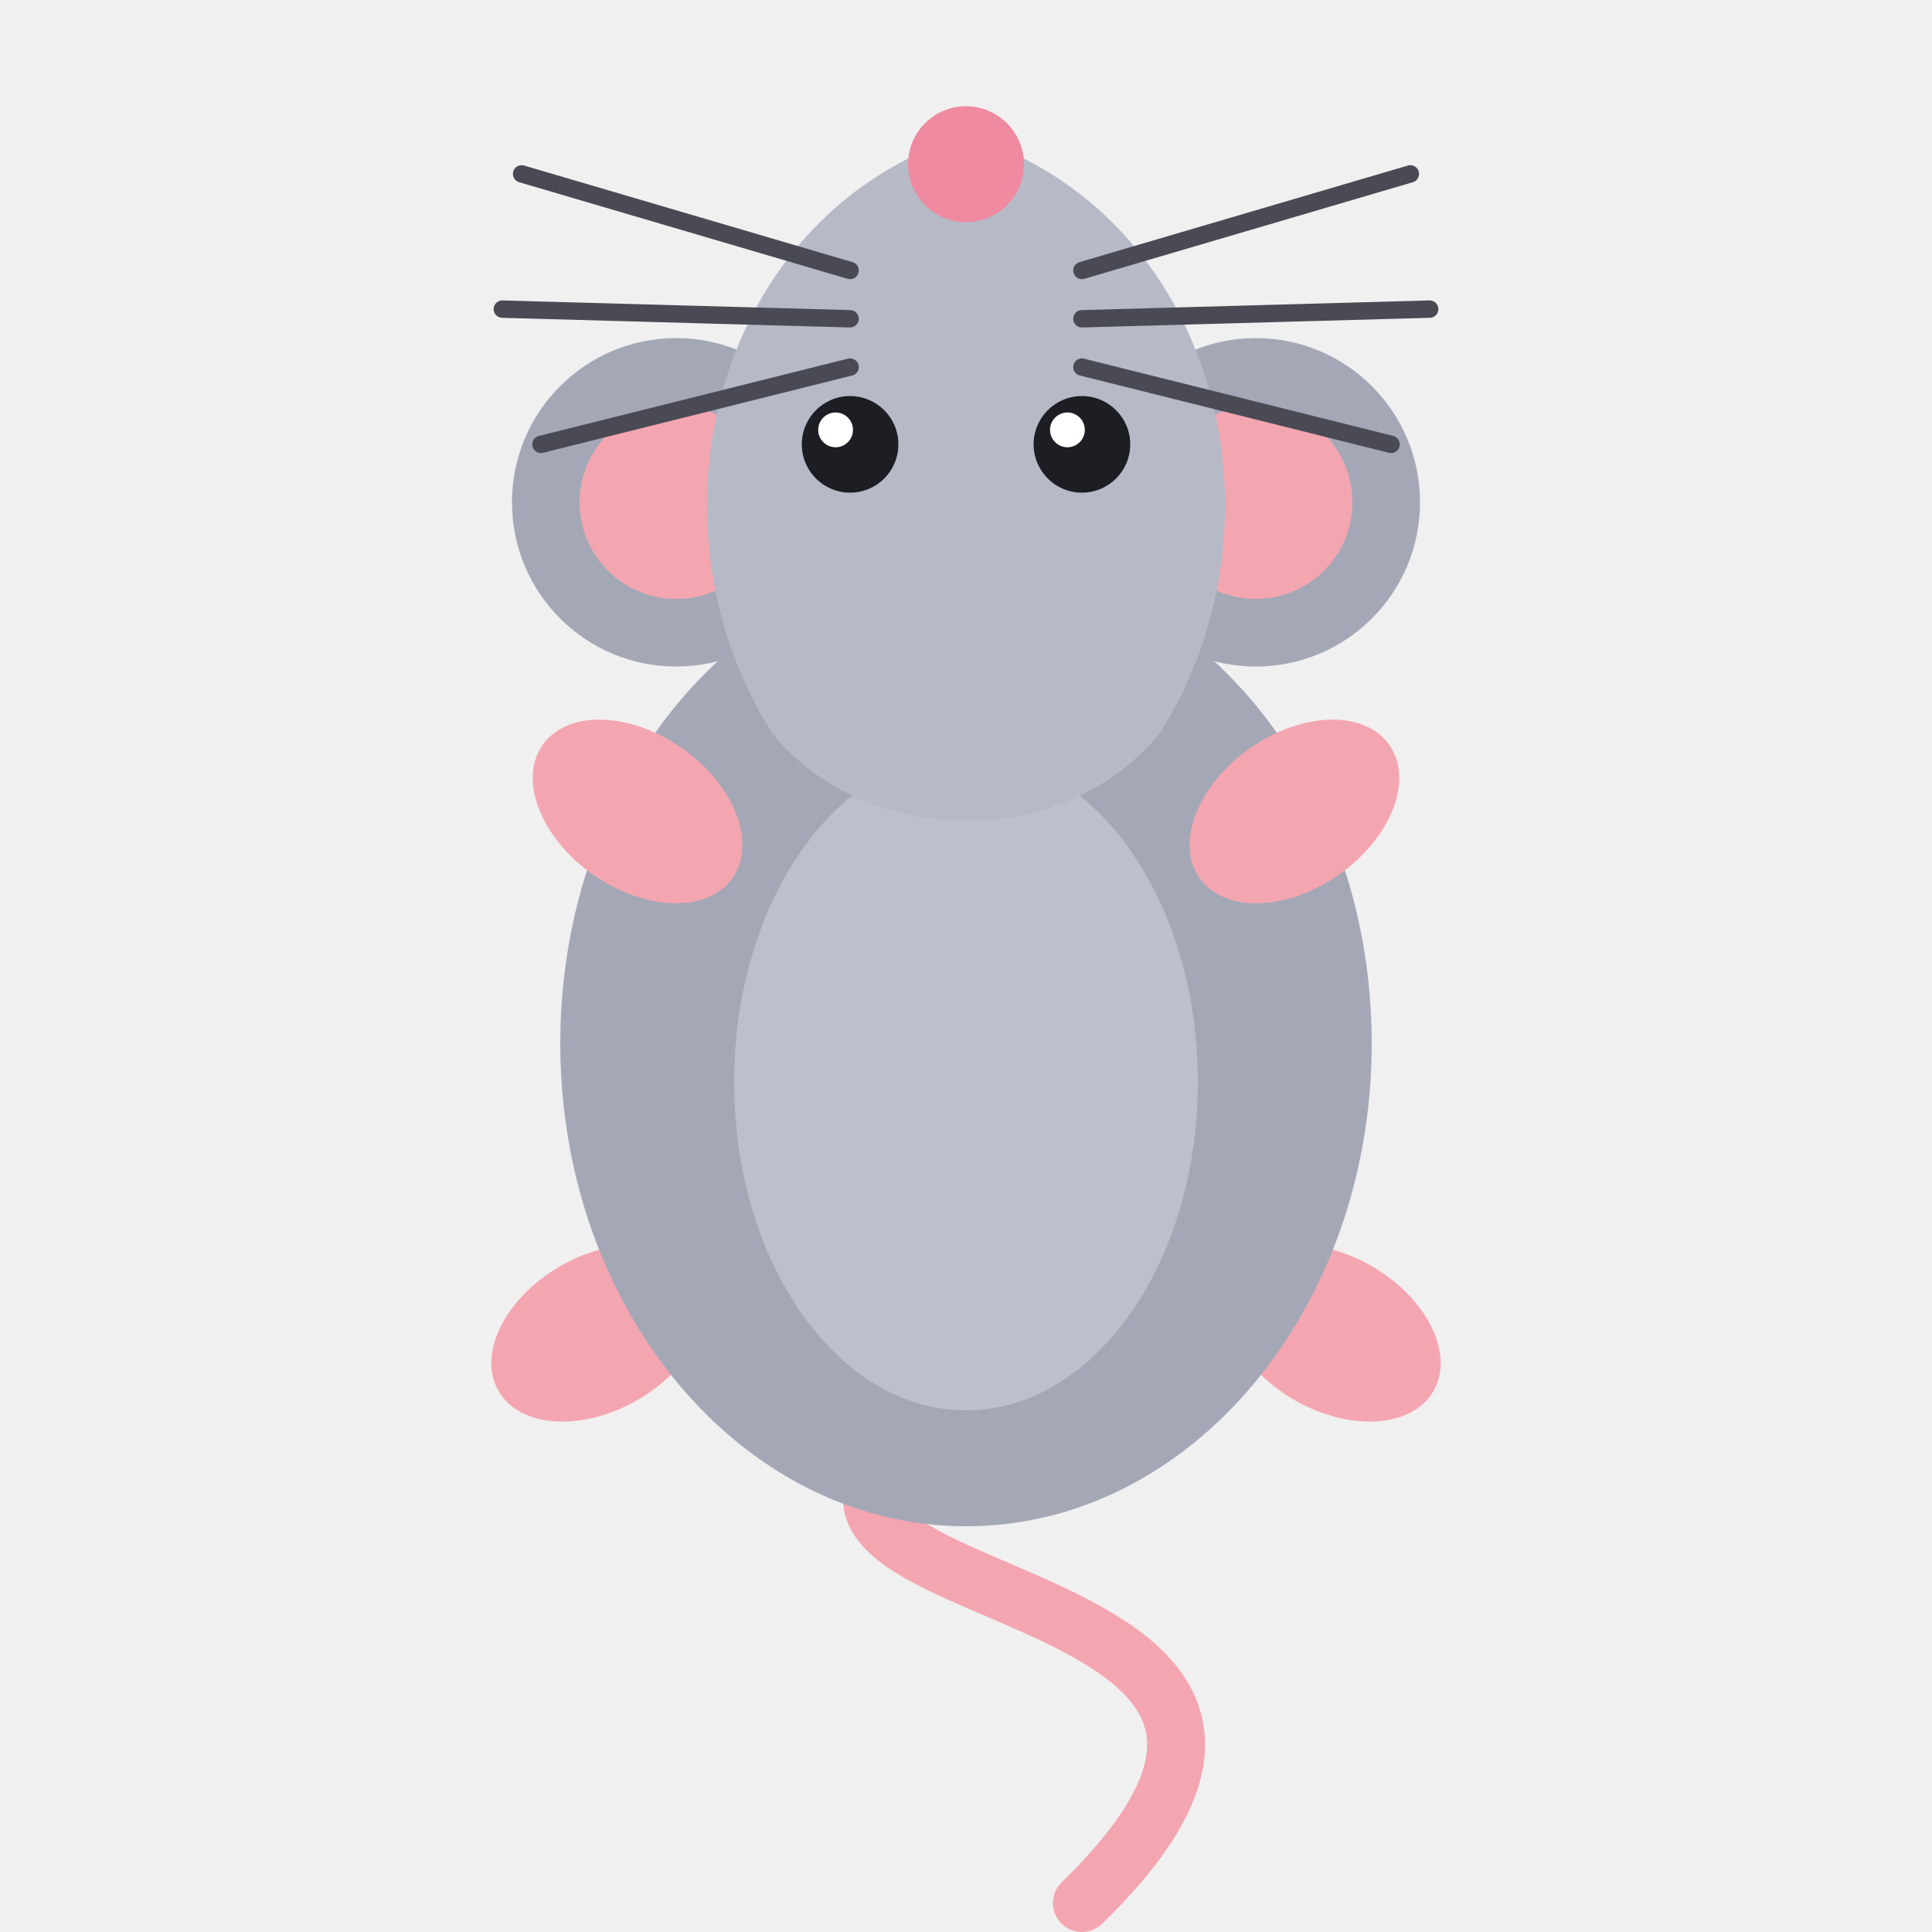
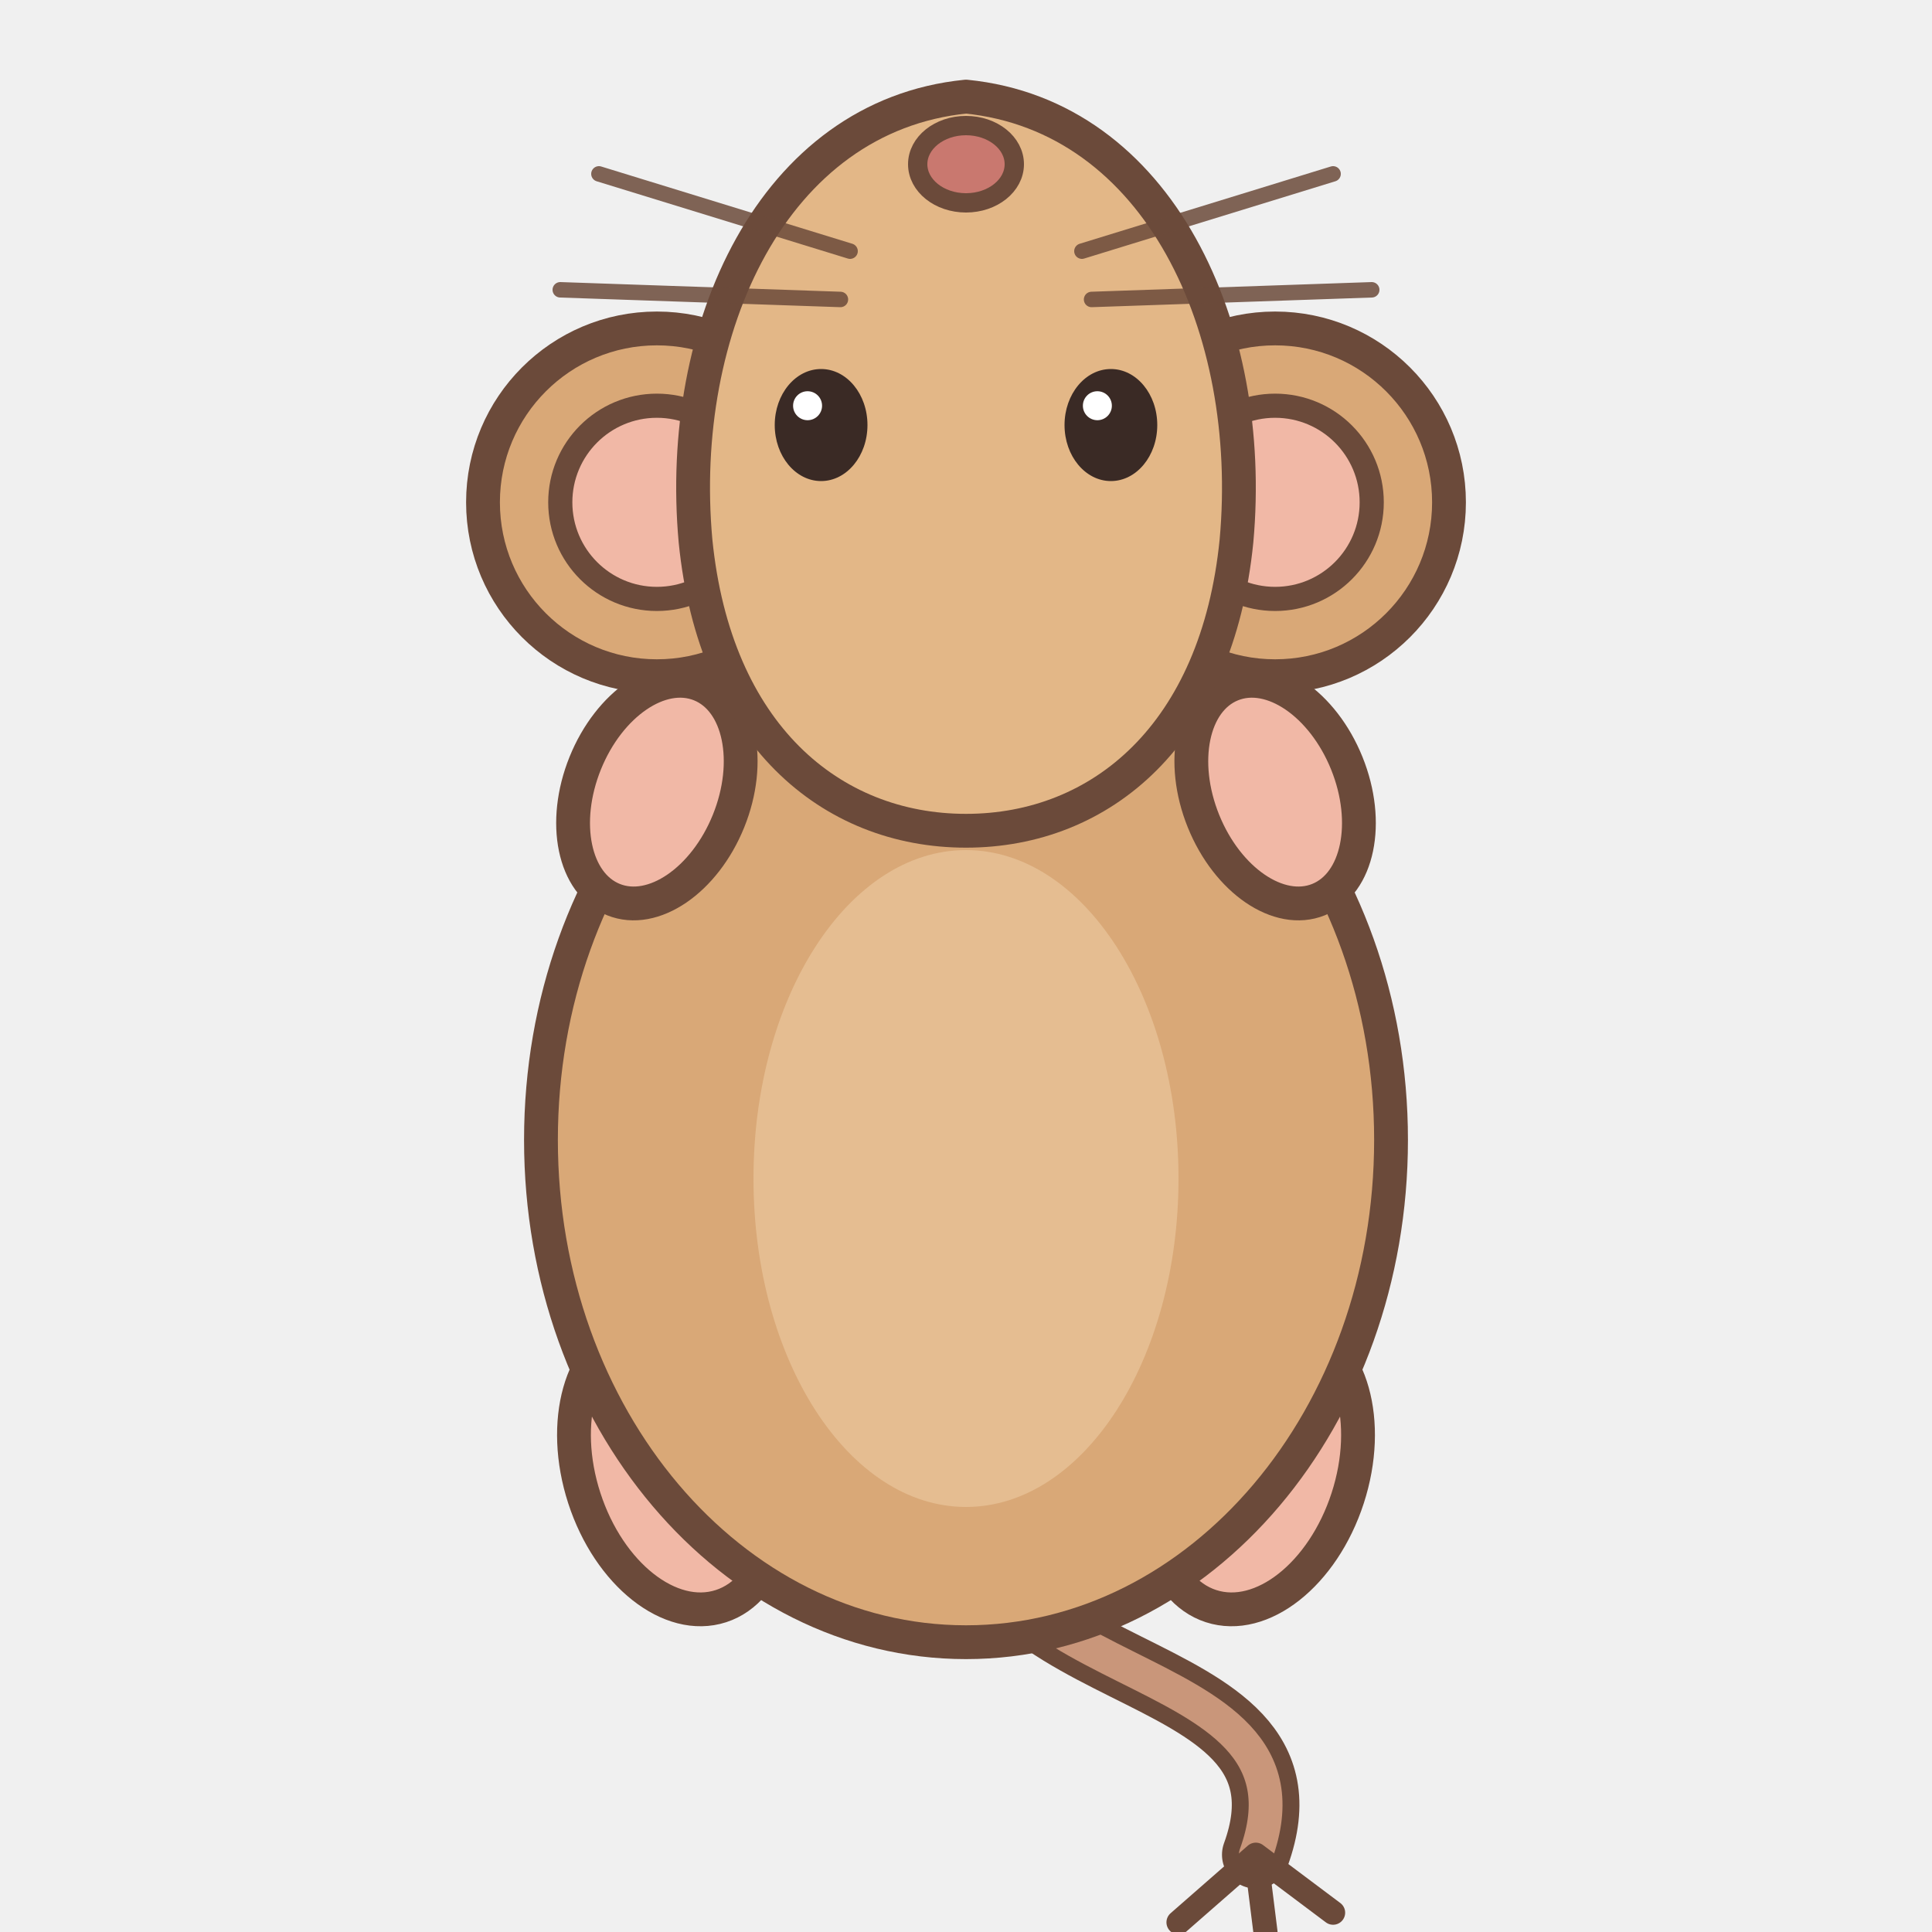
<svg xmlns="http://www.w3.org/2000/svg" width="200" height="200" viewBox="0 0 200 200">
-   <path d="M100 145 C 62 168, 150 160, 112 197" fill="none" stroke="#f4a6b0" stroke-width="6" stroke-linecap="round" />
-   <ellipse cx="62" cy="138" rx="12" ry="8" fill="#f4a6b0" transform="rotate(-30 62 138)" />
-   <ellipse cx="138" cy="138" rx="12" ry="8" fill="#f4a6b0" transform="rotate(30 138 138)" />
-   <ellipse cx="100" cy="108" rx="42" ry="50" fill="#a4a8b6" />
-   <ellipse cx="100" cy="112" rx="24" ry="34" fill="#bcc0cc" />
-   <ellipse cx="66" cy="84" rx="12" ry="8" fill="#f4a6b0" transform="rotate(35 66 84)" />
-   <ellipse cx="134" cy="84" rx="12" ry="8" fill="#f4a6b0" transform="rotate(-35 134 84)" />
-   <circle cx="70" cy="52" r="17" fill="#a4a8b6" />
-   <circle cx="70" cy="52" r="10" fill="#f4a6b0" />
-   <circle cx="130" cy="52" r="17" fill="#a4a8b6" />
-   <circle cx="130" cy="52" r="10" fill="#f4a6b0" />
-   <path d="M100 14 C 126 22, 134 54, 120 76 C 110 88, 90 88, 80 76 C 66 54, 74 22, 100 14 Z" fill="#b6bac7" />
-   <g stroke="#4a4a55" stroke-width="1.8" stroke-linecap="round">
-     <line x1="88" y1="28" x2="54" y2="18" />
-     <line x1="88" y1="33" x2="52" y2="32" />
-     <line x1="88" y1="38" x2="56" y2="46" />
-     <line x1="112" y1="28" x2="146" y2="18" />
-     <line x1="112" y1="33" x2="148" y2="32" />
-     <line x1="112" y1="38" x2="144" y2="46" />
+   <g stroke="#6b4a3a" stroke-width="3.5" stroke-linecap="round" stroke-linejoin="round">
+     <path d="M100 150 C 96 176, 138 170, 130 192" fill="none" stroke-width="7" />
+     <path d="M100 150 C 96 176, 138 170, 130 192" fill="none" stroke="#c9967a" stroke-width="3.5" />
+     <path d="M130 192 L122 199 M130 192 L131 200 M130 192 L138 198" fill="none" stroke-width="2.5" />
+     <ellipse cx="70" cy="152" rx="10" ry="15" fill="#f1b8a6" transform="rotate(-18 70 152)" />
+     <ellipse cx="130" cy="152" rx="10" ry="15" fill="#f1b8a6" transform="rotate(18 130 152)" />
+     <ellipse cx="100" cy="118" rx="44" ry="52" fill="#d9a877" />
+     <ellipse cx="68" cy="82" rx="8" ry="12" fill="#f1b8a6" transform="rotate(22 68 82)" />
+     <ellipse cx="132" cy="82" rx="8" ry="12" fill="#f1b8a6" transform="rotate(-22 132 82)" />
+     <circle cx="68" cy="52" r="18" fill="#d9a877" />
+     <circle cx="68" cy="52" r="10" fill="#f1b8a6" stroke-width="2.5" />
+     <circle cx="132" cy="52" r="18" fill="#d9a877" />
+     <circle cx="132" cy="52" r="10" fill="#f1b8a6" stroke-width="2.5" />
+     <path d="M100 10 C 120 12, 130 34, 128 56 C 126 76, 114 86, 100 86 C 86 86, 74 76, 72 56 C 70 34, 80 12, 100 10 Z" fill="#e3b787" />
  </g>
-   <circle cx="88" cy="46" r="5" fill="#1d1d24" />
-   <circle cx="112" cy="46" r="5" fill="#1d1d24" />
-   <circle cx="86.5" cy="44.5" r="1.8" fill="#fff" />
-   <circle cx="110.5" cy="44.5" r="1.8" fill="#fff" />
-   <circle cx="100" cy="17" r="6" fill="#f08aa0" />
+   <ellipse cx="100" cy="122" rx="22" ry="34" fill="#e8c297" opacity="0.8" />
+   <ellipse cx="85" cy="44" rx="4.8" ry="5.8" fill="#3a2a25" />
+   <ellipse cx="115" cy="44" rx="4.8" ry="5.8" fill="#3a2a25" />
+   <circle cx="83.6" cy="42" r="1.5" fill="#fff" />
+   <circle cx="113.6" cy="42" r="1.5" fill="#fff" />
+   <g stroke="#6b4a3a" stroke-width="1.6" stroke-linecap="round" opacity="0.85">
+     <line x1="88" y1="26" x2="62" y2="18" />
+     <line x1="87" y1="31" x2="58" y2="30" />
+     <line x1="112" y1="26" x2="138" y2="18" />
+     <line x1="113" y1="31" x2="142" y2="30" />
+   </g>
+   <ellipse cx="100" cy="17" rx="5" ry="4" fill="#c9786f" stroke="#6b4a3a" stroke-width="2" />
</svg>
